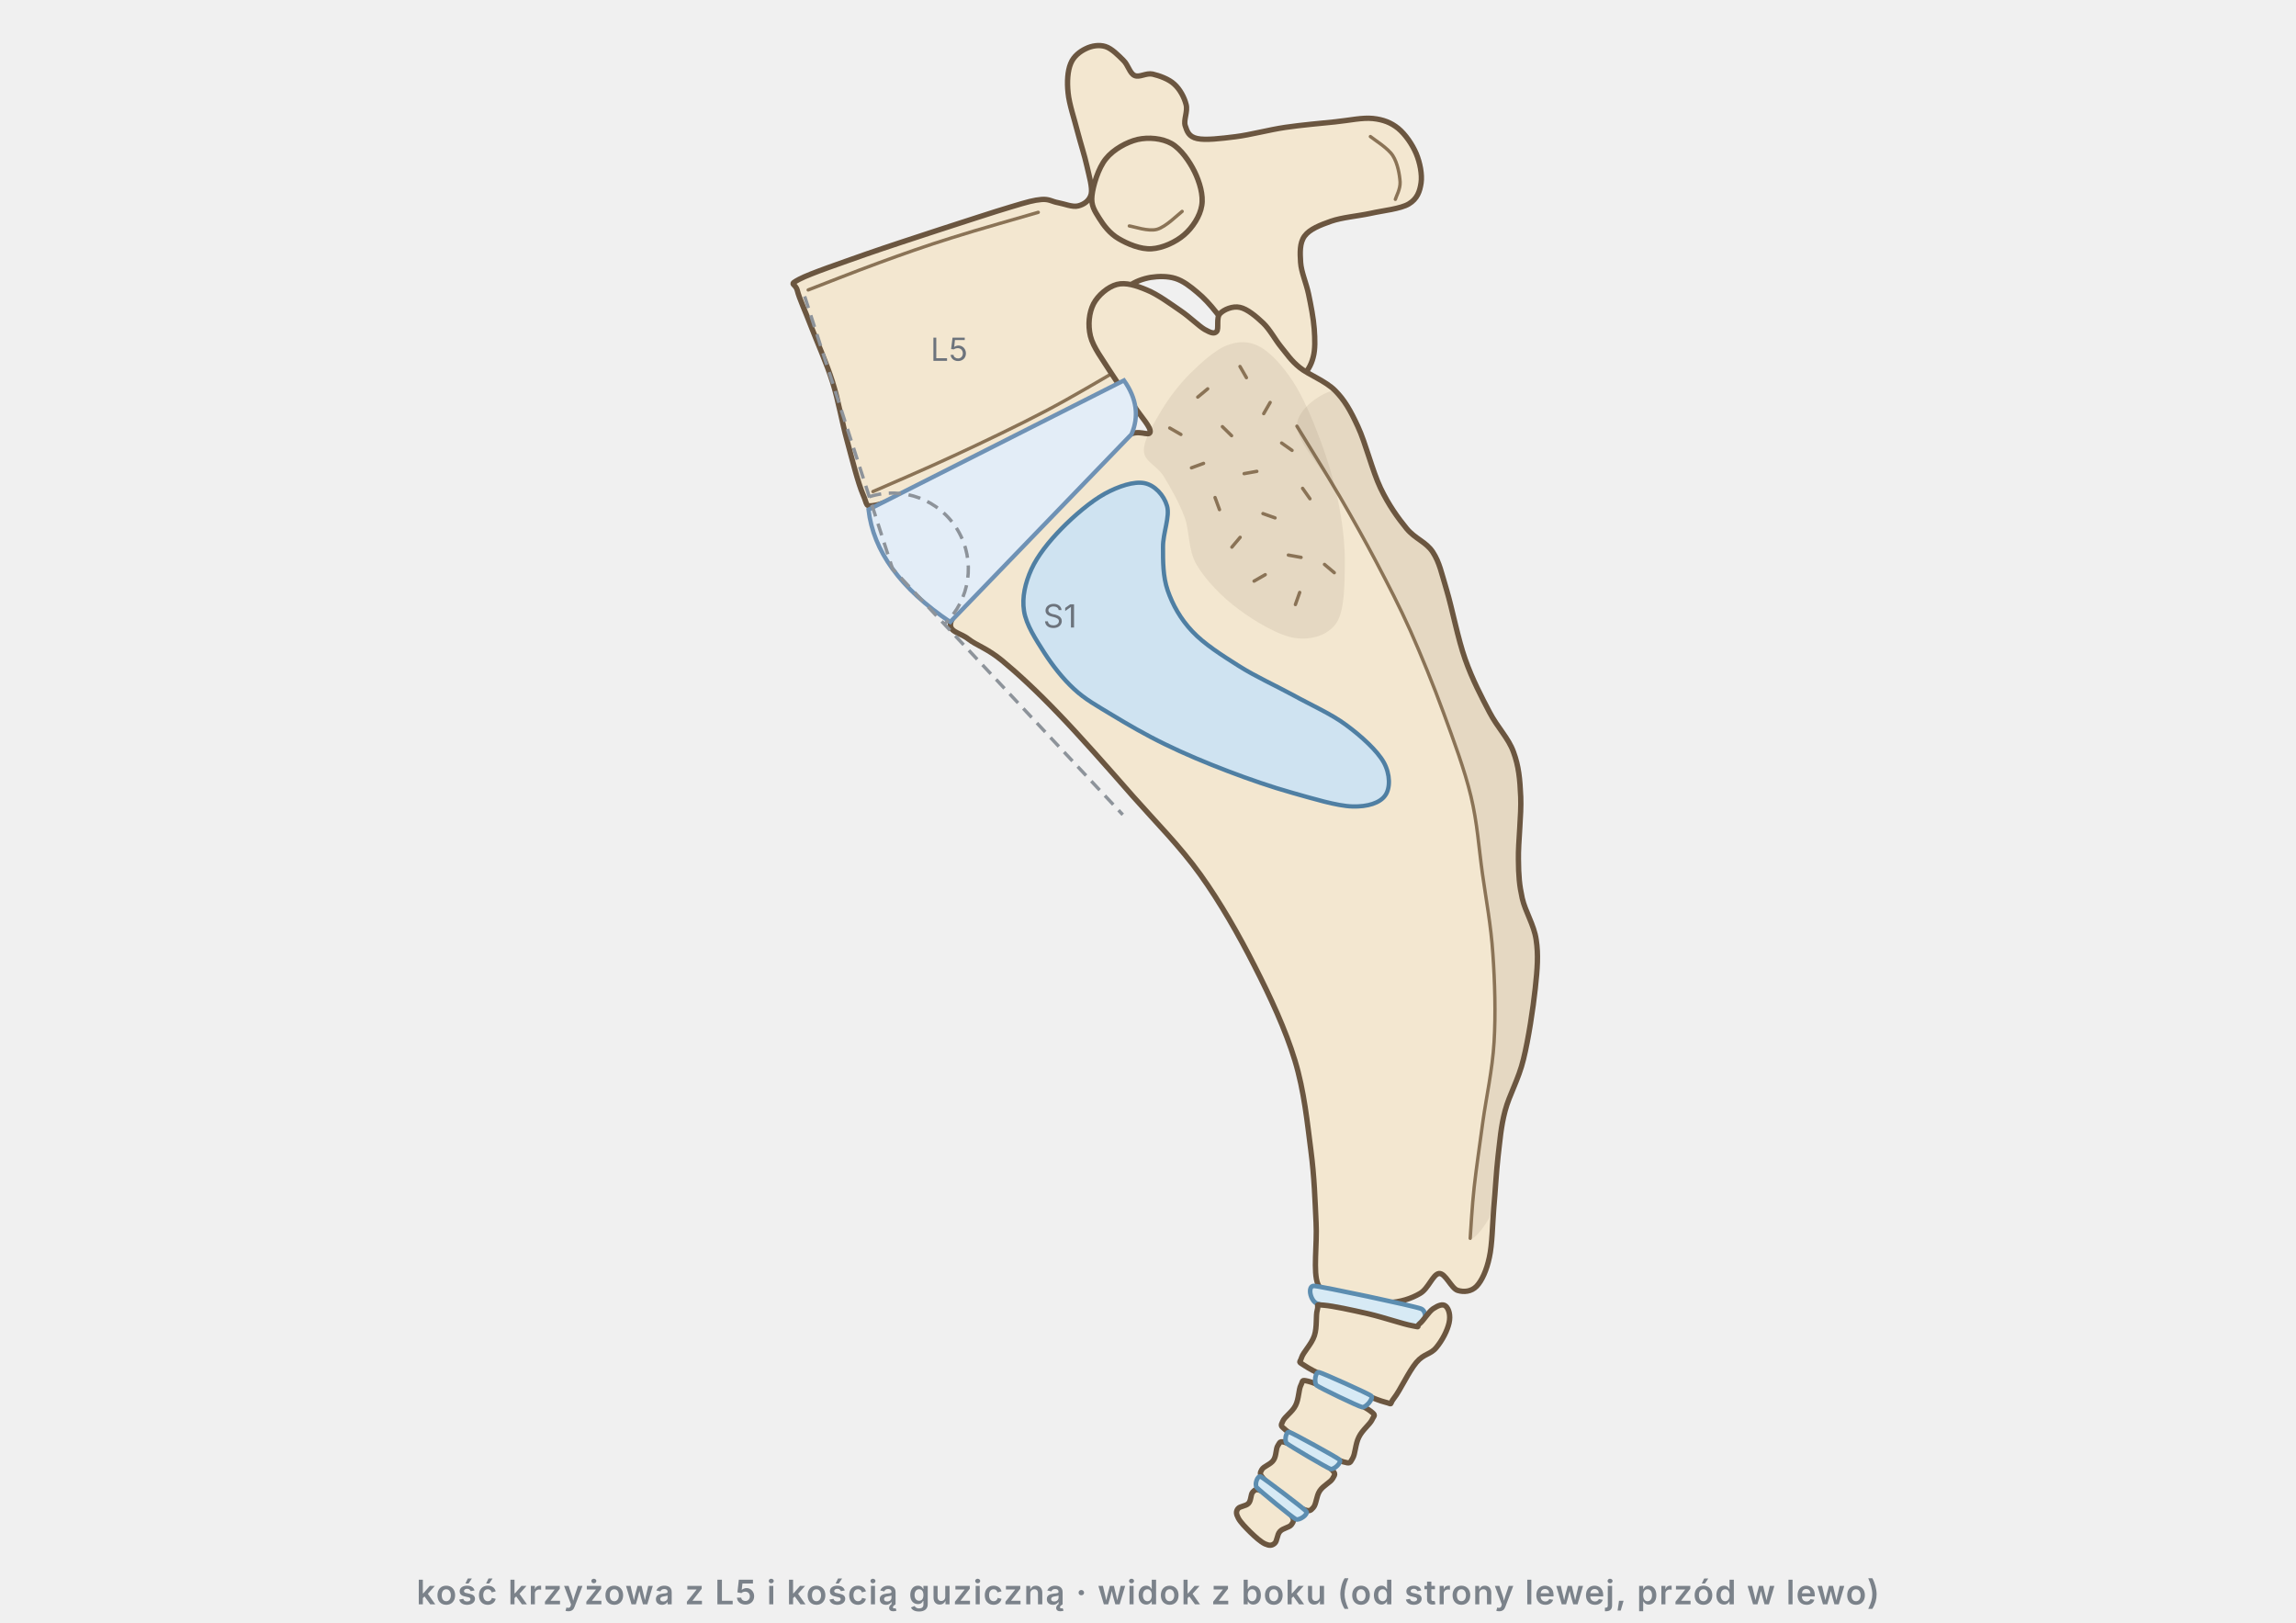
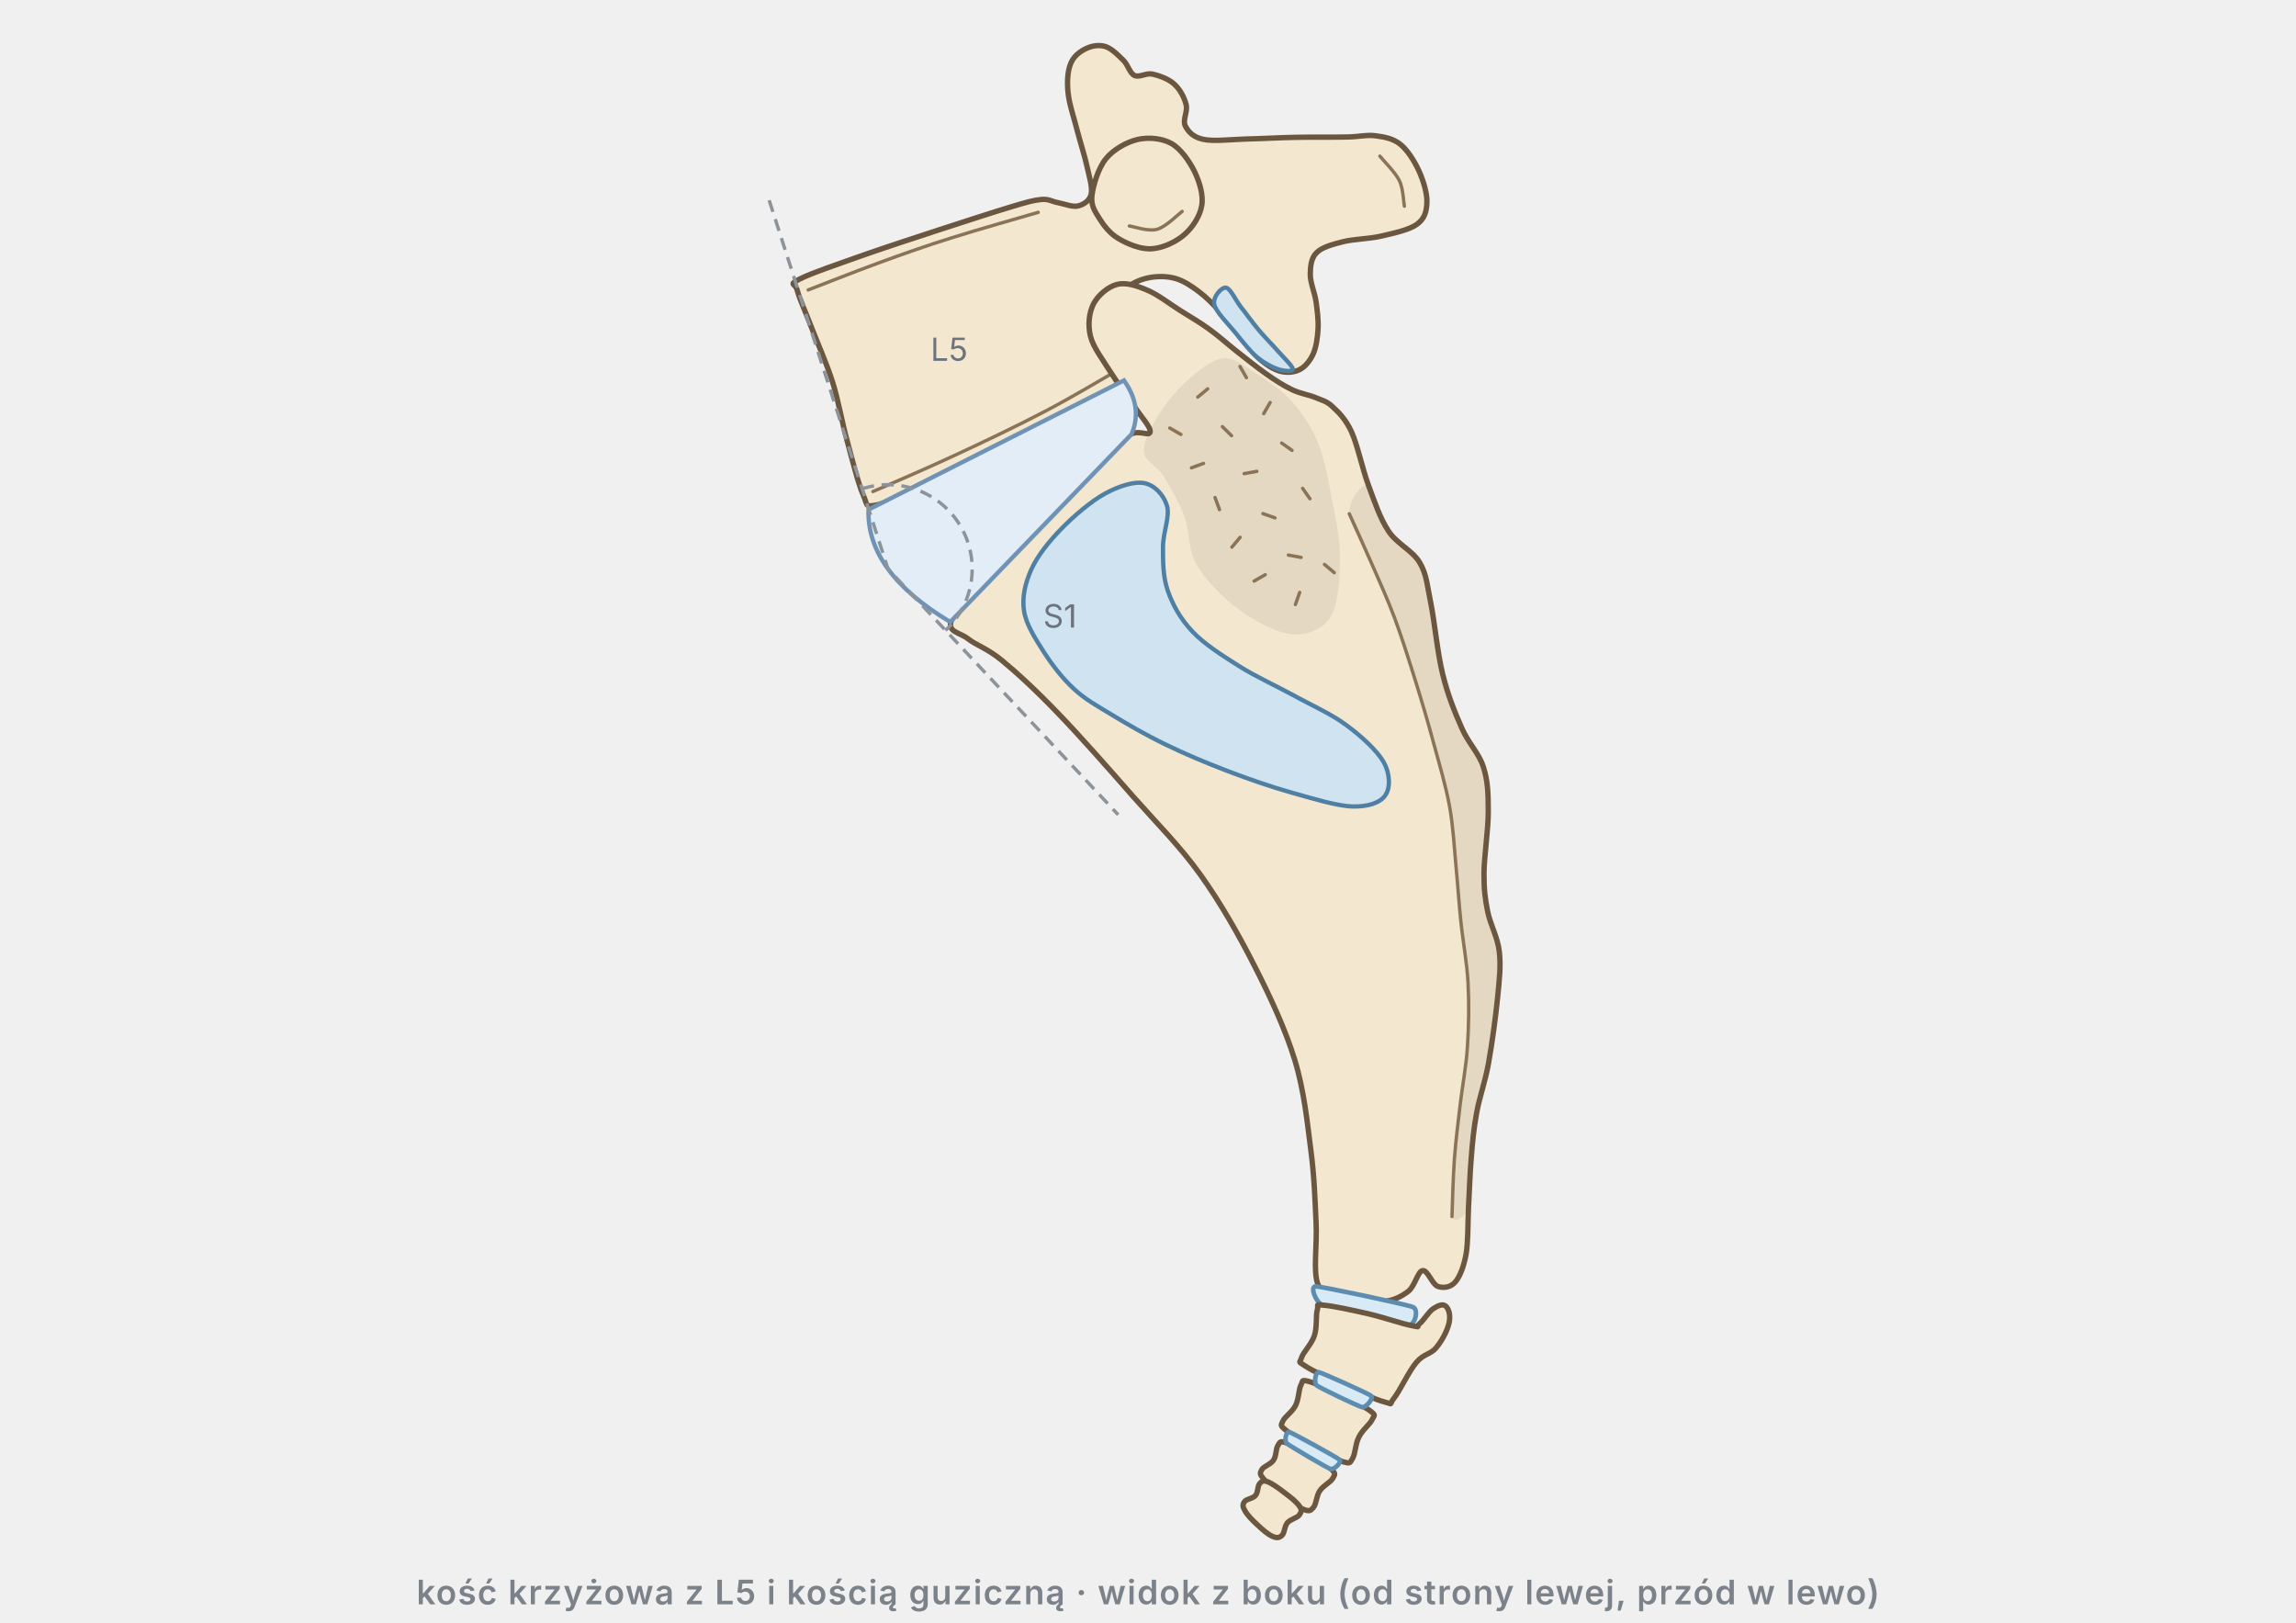
<svg xmlns="http://www.w3.org/2000/svg" viewBox="0 0 150 106" width="150mm" height="106mm">
  <style>
.bone{fill:#f3e7d0;stroke:#6b5640;stroke-width:.35;stroke-linejoin:round}
.bone2{fill:#e2cfab;stroke:#6b5640;stroke-width:.3;stroke-linejoin:round}
.bonel{fill:none;stroke:#8a7356;stroke-width:.22;stroke-linecap:round;stroke-linejoin:round}
.facet{fill:#cfe3f1;stroke:#4f7fa3;stroke-width:.28}
.cart{fill:#d7eaf5;stroke:#5c8db0;stroke-width:.3}
.annulus{fill:#e3edf7;stroke:#6f92b5;stroke-width:.28}
.nucleus{fill:#a9cbe8;stroke:#4f7fa3;stroke-width:.28}
.lig{fill:#efd28a;stroke:#a7822a;stroke-width:.28}
.ligl{fill:none;stroke:#b8902e;stroke-width:.55;stroke-linecap:round}
.capsule{fill:none;stroke:#7a6a55;stroke-width:.3;stroke-dasharray:1 .6}
.cavity{fill:#ffffff;stroke:#7a6a55;stroke-width:.22}
.muscle{fill:#eaa595;stroke:#b4553f;stroke-width:.3}
.musclel{fill:none;stroke:#c9705b;stroke-width:.2}
.tendon{fill:#f4ead6;stroke:#a89268;stroke-width:.3}
.nerve{fill:#f6d55c;stroke:#b8961c;stroke-width:.25}
.artery{fill:#e05a5a;stroke:#a82f2f;stroke-width:.25}
.vein{fill:#5b82c9;stroke:#33589b;stroke-width:.25}
.organ{fill:#f0d9e6;stroke:#a5708c;stroke-width:.28}
.hole{fill:#ffffff;stroke:#6b5640;stroke-width:.3}
.shade{fill:#6b5640;opacity:.10;stroke:none}
.arrow{fill:none;stroke:#1f6fd1;stroke-width:.7;stroke-linecap:round;marker-end:url(#ah)}
.arrow2{fill:none;stroke:#d23c3c;stroke-width:.7;stroke-linecap:round;marker-end:url(#ah2)}
.axis{fill:none;stroke:#d23c3c;stroke-width:.4;stroke-dasharray:2.2 .8 .4 .8}
.dim{fill:none;stroke:#8d939a;stroke-width:.22;stroke-dasharray:.8 .5}
.lead{fill:none;stroke:#3a3d42;stroke-width:.18;stroke-linejoin:round}
.dot{fill:#3a3d42}
.pl{font-family:Inter,sans-serif;font-weight:600;font-size:2.55px;fill:#1f2328}
.la{font-family:'TeX Gyre Pagella',serif;font-style:italic;font-size:2.45px;fill:#6b5a3c}
.note{font-family:Inter,sans-serif;font-size:2.1px;fill:#6c737c}
.notec{font-family:Inter,sans-serif;font-size:2.1px;fill:#6c737c;text-anchor:middle}
.big{font-family:Inter,sans-serif;font-weight:800;font-size:3.2px;fill:#1f2328}
.cap{font-family:Inter,sans-serif;font-size:2.2px;fill:#7b828a;letter-spacing:.08px;text-anchor:middle;font-weight:600}
</style>
  <defs>
    <marker id="ah" viewBox="0 0 10 10" refX="7" refY="5" markerWidth="4.2" markerHeight="4.2" orient="auto-start-reverse">
      <path d="M0,0 L10,5 L0,10 z" fill="#1f6fd1" />
    </marker>
    <marker id="ah2" viewBox="0 0 10 10" refX="7" refY="5" markerWidth="4.2" markerHeight="4.2" orient="auto-start-reverse">
      <path d="M0,0 L10,5 L0,10 z" fill="#d23c3c" />
    </marker>
  </defs>
  <g>
-     <path class="bone" d="M52.22,18.24 C52.96,17.85 55.05,17.15 56.56,16.61 C58.08,16.08 59.72,15.55 61.30,15.03 C62.89,14.52 64.94,13.84 66.06,13.51 C67.19,13.17 67.53,13.08 68.04,13.03 C68.55,12.99 68.72,13.17 69.12,13.24 C69.52,13.31 70.08,13.55 70.44,13.45 C70.81,13.36 71.19,13.11 71.29,12.67 C71.38,12.24 71.16,11.53 71.01,10.85 C70.86,10.17 70.60,9.38 70.39,8.58 C70.19,7.78 69.85,6.80 69.78,6.07 C69.70,5.33 69.75,4.63 69.95,4.15 C70.14,3.67 70.56,3.36 70.94,3.18 C71.32,2.99 71.81,2.91 72.22,3.04 C72.63,3.17 73.07,3.62 73.39,3.94 C73.71,4.25 73.80,4.78 74.12,4.93 C74.44,5.08 74.87,4.75 75.30,4.84 C75.73,4.94 76.36,5.16 76.72,5.50 C77.09,5.83 77.38,6.38 77.49,6.83 C77.61,7.28 77.31,7.84 77.43,8.21 C77.55,8.58 77.66,8.93 78.21,9.05 C78.76,9.17 79.76,9.05 80.72,8.93 C81.68,8.81 82.89,8.48 83.97,8.32 C85.06,8.16 86.27,8.06 87.22,7.96 C88.18,7.86 89.00,7.67 89.69,7.74 C90.37,7.81 90.88,8.01 91.35,8.39 C91.82,8.78 92.27,9.44 92.52,10.03 C92.77,10.62 92.92,11.40 92.84,11.95 C92.76,12.50 92.59,12.99 92.04,13.32 C91.49,13.65 90.37,13.75 89.53,13.94 C88.68,14.12 87.68,14.20 86.96,14.45 C86.25,14.70 85.56,14.97 85.23,15.42 C84.90,15.87 84.93,16.51 84.97,17.14 C85.01,17.77 85.34,18.49 85.49,19.21 C85.64,19.93 85.81,20.79 85.86,21.48 C85.91,22.16 85.93,22.83 85.79,23.34 C85.66,23.86 85.39,24.32 85.04,24.57 C84.70,24.82 84.19,24.94 83.71,24.85 C83.24,24.75 82.69,24.43 82.20,24.00 C81.70,23.57 81.19,22.86 80.74,22.26 C80.28,21.67 79.90,20.96 79.48,20.43 C79.06,19.90 78.66,19.46 78.21,19.09 C77.76,18.71 77.30,18.35 76.79,18.19 C76.29,18.03 75.68,18.04 75.17,18.12 C74.66,18.21 74.14,18.40 73.74,18.70 C73.33,19.00 72.94,19.45 72.74,19.92 C72.54,20.38 72.52,20.97 72.53,21.49 C72.54,22.02 72.66,22.51 72.81,23.07 C72.96,23.63 73.96,24.17 73.43,24.85 C72.90,25.52 71.09,26.32 69.64,27.12 C68.20,27.92 66.23,28.90 64.75,29.63 C63.27,30.36 62.03,30.95 60.77,31.51 C59.51,32.07 57.95,32.87 57.21,33.00 C56.48,33.13 56.70,33.01 56.38,32.30 C56.07,31.60 55.67,30.00 55.34,28.78 C55.00,27.55 54.78,26.19 54.39,24.95 C54.00,23.72 53.38,22.34 53.00,21.35 C52.62,20.35 52.22,19.50 52.09,18.98 C51.96,18.46 51.47,18.64 52.22,18.24 Z" />
+     <path class="bone" d="M52.22,18.24 C52.96,17.85 55.05,17.15 56.56,16.61 C58.08,16.08 59.72,15.55 61.30,15.03 C62.89,14.52 64.94,13.84 66.06,13.51 C67.19,13.17 67.53,13.08 68.04,13.03 C68.55,12.99 68.72,13.17 69.12,13.24 C69.52,13.31 70.08,13.55 70.44,13.45 C70.81,13.36 71.19,13.11 71.29,12.67 C71.38,12.24 71.16,11.53 71.01,10.85 C70.86,10.17 70.60,9.38 70.39,8.58 C70.19,7.78 69.85,6.80 69.78,6.07 C69.70,5.33 69.75,4.63 69.95,4.15 C70.14,3.67 70.56,3.36 70.94,3.18 C71.32,2.99 71.81,2.91 72.22,3.04 C72.63,3.17 73.07,3.62 73.39,3.94 C73.71,4.25 73.80,4.78 74.12,4.93 C74.44,5.08 74.87,4.75 75.30,4.84 C75.73,4.94 76.36,5.16 76.72,5.50 C77.09,5.83 77.38,6.38 77.49,6.83 C77.61,7.28 77.25,7.83 77.43,8.21 C77.62,8.59 77.94,8.96 78.60,9.10 C79.27,9.25 80.40,9.11 81.41,9.08 C82.42,9.06 83.57,8.99 84.66,8.97 C85.75,8.95 87.08,8.97 87.95,8.95 C88.82,8.94 89.28,8.79 89.87,8.87 C90.46,8.95 91.02,9.05 91.49,9.43 C91.96,9.81 92.41,10.53 92.70,11.16 C92.99,11.80 93.25,12.65 93.22,13.23 C93.20,13.82 93.07,14.29 92.57,14.65 C92.07,15.02 91.06,15.23 90.25,15.42 C89.44,15.61 88.44,15.61 87.74,15.79 C87.03,15.97 86.36,16.15 86.01,16.51 C85.65,16.87 85.61,17.40 85.60,17.93 C85.60,18.46 85.89,19.11 85.98,19.71 C86.06,20.30 86.14,20.91 86.11,21.48 C86.08,22.04 85.99,22.66 85.80,23.10 C85.60,23.54 85.30,23.93 84.95,24.12 C84.60,24.32 84.11,24.37 83.67,24.26 C83.23,24.15 82.76,23.85 82.30,23.46 C81.84,23.07 81.38,22.44 80.94,21.92 C80.50,21.40 80.11,20.81 79.67,20.33 C79.24,19.85 78.79,19.40 78.31,19.04 C77.83,18.68 77.32,18.34 76.79,18.19 C76.27,18.04 75.68,18.04 75.17,18.12 C74.66,18.21 74.14,18.40 73.74,18.70 C73.33,19.00 72.94,19.45 72.74,19.92 C72.54,20.38 72.52,20.97 72.53,21.49 C72.54,22.02 72.66,22.51 72.81,23.07 C72.96,23.63 73.96,24.17 73.43,24.85 C72.90,25.52 71.09,26.32 69.64,27.12 C68.20,27.92 66.23,28.90 64.75,29.63 C63.27,30.36 62.03,30.95 60.77,31.51 C59.51,32.07 57.95,32.87 57.21,33.00 C56.48,33.13 56.70,33.01 56.38,32.30 C56.07,31.60 55.67,30.00 55.34,28.78 C55.00,27.55 54.78,26.19 54.39,24.95 C54.00,23.72 53.38,22.34 53.00,21.35 C52.62,20.35 52.22,19.50 52.09,18.98 C51.96,18.46 51.47,18.64 52.22,18.24 Z" />
    <path class="bonel" d="M52.80,18.94 C53.58,18.64 55.88,17.73 57.44,17.16 C59.00,16.59 60.43,16.08 62.16,15.54 C63.89,14.99 66.89,14.15 67.83,13.87" />
    <path class="bonel" d="M57.03,32.11 C57.92,31.72 60.48,30.63 62.36,29.75 C64.24,28.88 66.54,27.78 68.29,26.86 C70.05,25.94 72.13,24.69 72.90,24.25" />
    <path class="bone" d="M71.34,12.77 C71.41,12.13 71.75,10.98 72.25,10.37 C72.74,9.76 73.61,9.28 74.32,9.11 C75.04,8.95 75.92,9.03 76.54,9.38 C77.15,9.73 77.71,10.54 78.04,11.21 C78.37,11.89 78.63,12.75 78.51,13.43 C78.40,14.12 77.91,14.87 77.36,15.34 C76.82,15.81 75.95,16.21 75.24,16.25 C74.52,16.30 73.65,15.93 73.08,15.59 C72.51,15.26 72.10,14.72 71.81,14.25 C71.52,13.78 71.26,13.42 71.34,12.77 Z" />
    <path class="bonel" d="M73.78,14.76 C74.08,14.80 75.02,15.14 75.59,14.98 C76.17,14.82 76.96,14.01 77.23,13.81" />
-     <path class="bonel" d="M89.53,8.92 C89.77,9.12 90.67,9.67 90.99,10.16 C91.31,10.66 91.44,11.41 91.47,11.89 C91.49,12.36 91.21,12.83 91.16,13.02" />
-     <path class="bone" d="M62.15,40.55 C62.44,39.82 64.01,38.39 64.98,37.31 C65.94,36.23 66.95,35.14 67.95,34.07 C68.96,33.01 70.05,31.85 71.01,30.91 C71.97,29.97 73.00,28.90 73.69,28.45 C74.38,28.00 75.06,28.54 75.14,28.23 C75.21,27.92 74.56,27.24 74.12,26.57 C73.69,25.91 73.01,25.04 72.53,24.27 C72.05,23.50 71.42,22.69 71.24,21.96 C71.06,21.22 71.15,20.42 71.44,19.85 C71.73,19.29 72.39,18.73 72.97,18.58 C73.55,18.43 74.23,18.65 74.92,18.94 C75.62,19.22 76.50,19.87 77.13,20.30 C77.76,20.73 78.31,21.29 78.70,21.52 C79.10,21.74 79.32,21.83 79.48,21.66 C79.65,21.49 79.44,20.75 79.70,20.49 C79.95,20.22 80.54,19.97 81.01,20.08 C81.48,20.18 82.07,20.67 82.52,21.10 C82.97,21.53 83.30,22.18 83.70,22.67 C84.10,23.15 84.32,23.53 84.91,24.01 C85.49,24.48 86.58,24.87 87.22,25.51 C87.85,26.15 88.22,26.80 88.71,27.86 C89.21,28.92 89.66,30.77 90.19,31.88 C90.72,32.99 91.32,33.82 91.89,34.52 C92.46,35.21 93.17,35.39 93.61,36.07 C94.05,36.75 94.17,37.42 94.52,38.58 C94.87,39.75 95.25,41.74 95.72,43.06 C96.19,44.39 96.79,45.53 97.32,46.54 C97.85,47.55 98.55,48.21 98.88,49.13 C99.22,50.05 99.30,50.89 99.35,52.05 C99.40,53.22 99.18,55.03 99.20,56.13 C99.21,57.24 99.26,57.81 99.45,58.68 C99.65,59.56 100.22,60.41 100.36,61.39 C100.51,62.37 100.44,63.27 100.30,64.56 C100.16,65.86 99.86,67.86 99.53,69.19 C99.21,70.52 98.61,71.50 98.33,72.56 C98.05,73.62 98.00,74.47 97.87,75.53 C97.75,76.59 97.69,77.82 97.59,78.92 C97.50,80.02 97.49,81.29 97.30,82.14 C97.12,82.99 96.81,83.66 96.47,84.02 C96.12,84.38 95.63,84.42 95.22,84.29 C94.81,84.15 94.43,83.16 94.02,83.19 C93.61,83.23 93.32,84.19 92.76,84.50 C92.21,84.82 91.48,85.07 90.68,85.09 C89.88,85.11 88.73,84.82 87.97,84.62 C87.21,84.42 86.43,84.68 86.10,83.89 C85.77,83.09 86.06,81.31 85.98,79.85 C85.91,78.40 85.87,76.90 85.64,75.14 C85.41,73.37 85.21,71.29 84.60,69.28 C83.99,67.27 82.99,65.12 81.96,63.10 C80.93,61.07 79.73,58.96 78.41,57.12 C77.08,55.27 75.57,53.77 74.02,52.02 C72.48,50.26 70.54,48.06 69.12,46.59 C67.70,45.11 66.46,43.97 65.48,43.16 C64.50,42.35 63.81,42.17 63.26,41.74 C62.70,41.30 61.87,41.29 62.15,40.55 Z" />
-     <path class="shade" d="M84.73,27.84 C84.78,29.00 86.65,30.93 87.52,32.42 C88.39,33.91 89.18,35.32 89.95,36.78 C90.72,38.25 91.41,39.57 92.14,41.20 C92.86,42.83 93.65,44.76 94.31,46.57 C94.97,48.37 95.68,50.27 96.10,52.02 C96.52,53.78 96.61,55.37 96.85,57.08 C97.09,58.79 97.41,60.46 97.53,62.30 C97.66,64.13 97.72,66.24 97.61,68.07 C97.50,69.90 97.10,71.67 96.88,73.25 C96.67,74.83 96.45,76.27 96.31,77.54 C96.17,78.81 95.84,80.66 96.05,80.89 C96.26,81.12 97.29,79.82 97.59,78.92 C97.89,78.03 97.75,76.59 97.87,75.53 C98.00,74.47 98.05,73.62 98.33,72.56 C98.61,71.50 99.21,70.52 99.53,69.19 C99.86,67.86 100.16,65.86 100.30,64.56 C100.44,63.27 100.51,62.37 100.36,61.39 C100.22,60.41 99.65,59.56 99.45,58.68 C99.26,57.81 99.21,57.24 99.20,56.13 C99.18,55.03 99.40,53.22 99.35,52.05 C99.30,50.89 99.22,50.05 98.88,49.13 C98.55,48.21 97.85,47.55 97.32,46.54 C96.79,45.53 96.19,44.39 95.72,43.06 C95.25,41.74 94.87,39.75 94.52,38.58 C94.17,37.42 94.05,36.75 93.61,36.07 C93.17,35.39 92.46,35.21 91.89,34.52 C91.32,33.82 90.72,32.99 90.19,31.88 C89.66,30.77 89.21,28.92 88.71,27.86 C88.22,26.80 87.88,25.51 87.22,25.51 C86.55,25.51 84.68,26.69 84.73,27.84 Z" />
-     <path class="bonel" d="M84.73,27.84 C85.19,28.61 86.65,30.93 87.52,32.42 C88.39,33.91 89.18,35.32 89.95,36.78 C90.72,38.25 91.41,39.57 92.14,41.20 C92.86,42.83 93.65,44.76 94.31,46.57 C94.97,48.37 95.68,50.27 96.10,52.02 C96.52,53.78 96.61,55.37 96.85,57.08 C97.09,58.79 97.41,60.46 97.53,62.30 C97.66,64.13 97.72,66.24 97.61,68.07 C97.50,69.90 97.10,71.67 96.88,73.25 C96.67,74.83 96.45,76.27 96.31,77.54 C96.17,78.81 96.09,80.33 96.05,80.89" />
-     <path class="shade" d="M74.73,29.46 C74.70,28.75 75.36,27.68 75.86,26.84 C76.36,26.00 77.03,25.12 77.74,24.41 C78.46,23.70 79.39,22.85 80.15,22.56 C80.92,22.27 81.61,22.26 82.33,22.66 C83.05,23.06 83.85,23.96 84.50,24.96 C85.14,25.96 85.73,27.34 86.22,28.65 C86.71,29.95 87.17,31.44 87.44,32.82 C87.72,34.20 87.88,35.63 87.86,36.94 C87.84,38.26 87.84,39.92 87.30,40.71 C86.76,41.49 85.68,41.83 84.62,41.68 C83.55,41.53 81.99,40.60 80.92,39.80 C79.84,39.01 78.77,37.90 78.18,36.90 C77.59,35.89 77.74,34.72 77.38,33.76 C77.02,32.80 76.46,31.83 76.02,31.11 C75.58,30.40 74.76,30.17 74.73,29.46 Z" />
+     <path class="facet" d="M79.33,19.89 C79.44,20.38 80.28,21.20 80.74,21.77 C81.20,22.34 81.65,22.92 82.10,23.31 C82.56,23.70 83.08,23.97 83.47,24.11 C83.87,24.24 84.45,24.31 84.46,24.12 C84.47,23.93 83.91,23.41 83.53,22.98 C83.16,22.55 82.63,22.03 82.22,21.54 C81.81,21.05 81.41,20.48 81.05,20.03 C80.70,19.57 80.37,18.81 80.08,18.79 C79.80,18.76 79.22,19.39 79.33,19.89 Z" />
+     <path class="bonel" d="M90.15,10.20 C90.36,10.47 91.15,11.25 91.42,11.79 C91.68,12.33 91.69,13.19 91.75,13.47" />
+     <path class="bone" d="M62.15,40.55 C62.44,39.82 64.01,38.39 64.98,37.31 C65.94,36.23 66.95,35.14 67.95,34.07 C68.96,33.01 70.05,31.85 71.01,30.91 C71.97,29.97 73.00,28.90 73.69,28.45 C74.38,28.00 75.06,28.54 75.14,28.23 C75.21,27.92 74.56,27.24 74.12,26.57 C73.69,25.91 73.01,25.04 72.53,24.27 C72.05,23.50 71.42,22.69 71.24,21.96 C71.06,21.22 71.15,20.42 71.44,19.85 C71.73,19.29 72.39,18.73 72.97,18.58 C73.55,18.43 74.23,18.65 74.92,18.94 C75.62,19.22 76.44,19.87 77.13,20.30 C77.81,20.73 78.41,21.07 79.01,21.51 C79.62,21.95 80.14,22.43 80.76,22.92 C81.37,23.40 82.09,23.98 82.69,24.40 C83.29,24.83 83.84,25.18 84.38,25.44 C84.92,25.71 85.49,25.78 85.94,25.97 C86.39,26.16 86.68,26.20 87.07,26.58 C87.47,26.95 87.91,27.37 88.30,28.22 C88.69,29.08 89.00,30.61 89.40,31.69 C89.80,32.77 90.15,33.84 90.71,34.69 C91.26,35.53 92.29,35.96 92.75,36.75 C93.21,37.53 93.22,38.16 93.47,39.37 C93.72,40.59 93.91,42.66 94.25,44.03 C94.58,45.39 95.05,46.55 95.50,47.56 C95.94,48.57 96.62,49.19 96.91,50.10 C97.20,51.00 97.23,51.82 97.23,52.98 C97.24,54.14 96.96,55.94 96.95,57.04 C96.95,58.13 97.02,58.69 97.19,59.54 C97.36,60.40 97.85,61.23 97.95,62.16 C98.06,63.10 97.96,63.94 97.84,65.16 C97.72,66.38 97.47,68.23 97.24,69.49 C97.01,70.74 96.65,71.68 96.47,72.70 C96.28,73.72 96.20,74.60 96.12,75.62 C96.03,76.65 96.00,77.81 95.94,78.86 C95.89,79.91 95.92,81.12 95.78,81.93 C95.63,82.75 95.37,83.41 95.06,83.76 C94.75,84.11 94.28,84.16 93.93,84.03 C93.57,83.90 93.26,82.94 92.94,83.00 C92.62,83.05 92.44,84.01 92.01,84.35 C91.58,84.68 91.03,84.97 90.36,85.02 C89.69,85.06 88.68,84.81 87.97,84.62 C87.26,84.43 86.43,84.68 86.10,83.89 C85.77,83.09 86.06,81.31 85.98,79.85 C85.91,78.40 85.87,76.90 85.64,75.14 C85.41,73.37 85.21,71.29 84.60,69.28 C83.99,67.27 82.99,65.12 81.96,63.10 C80.93,61.07 79.73,58.96 78.41,57.12 C77.08,55.27 75.57,53.77 74.02,52.02 C72.48,50.26 70.54,48.06 69.12,46.59 C67.70,45.11 66.46,43.97 65.48,43.16 C64.50,42.35 63.81,42.17 63.26,41.74 C62.70,41.30 61.87,41.29 62.15,40.55 Z" />
+     <path class="shade" d="M88.15,33.56 C88.20,34.44 89.20,35.86 89.69,36.99 C90.18,38.12 90.64,39.11 91.10,40.34 C91.56,41.57 92.01,42.99 92.44,44.37 C92.87,45.74 93.30,47.20 93.67,48.58 C94.05,49.97 94.46,51.34 94.70,52.67 C94.94,54.00 95.00,55.30 95.12,56.56 C95.24,57.81 95.31,58.93 95.44,60.20 C95.57,61.48 95.84,62.86 95.91,64.22 C95.98,65.58 95.96,67.03 95.87,68.36 C95.79,69.68 95.53,70.97 95.39,72.20 C95.25,73.42 95.11,74.47 95.02,75.68 C94.93,76.89 94.70,78.94 94.86,79.47 C95.01,80.00 95.73,79.50 95.94,78.86 C96.15,78.22 96.03,76.65 96.12,75.62 C96.20,74.60 96.28,73.72 96.47,72.70 C96.65,71.68 97.01,70.74 97.24,69.49 C97.47,68.23 97.72,66.38 97.84,65.16 C97.96,63.94 98.06,63.10 97.95,62.16 C97.85,61.23 97.36,60.40 97.19,59.54 C97.02,58.69 96.95,58.13 96.95,57.04 C96.96,55.94 97.24,54.14 97.23,52.98 C97.23,51.82 97.20,51.00 96.91,50.10 C96.62,49.19 95.94,48.57 95.50,47.56 C95.05,46.55 94.58,45.39 94.25,44.03 C93.91,42.66 93.72,40.59 93.47,39.37 C93.22,38.16 93.21,37.53 92.75,36.75 C92.29,35.96 91.26,35.53 90.71,34.69 C90.15,33.84 89.83,31.88 89.40,31.69 C88.98,31.50 88.10,32.68 88.15,33.56 Z" />
+     <path class="bonel" d="M88.15,33.56 C88.41,34.13 89.20,35.86 89.69,36.99 C90.18,38.12 90.64,39.11 91.10,40.34 C91.56,41.57 92.01,42.99 92.44,44.37 C92.87,45.74 93.30,47.20 93.67,48.58 C94.05,49.97 94.46,51.34 94.70,52.67 C94.94,54.00 95.00,55.30 95.12,56.56 C95.24,57.81 95.31,58.93 95.44,60.20 C95.57,61.48 95.84,62.86 95.91,64.22 C95.98,65.58 95.96,67.03 95.87,68.36 C95.79,69.68 95.53,70.97 95.39,72.20 C95.25,73.42 95.11,74.47 95.02,75.68 C94.93,76.89 94.88,78.84 94.86,79.47" />
+     <path class="shade" d="M74.73,29.46 C74.70,28.75 75.33,27.66 75.86,26.84 C76.39,26.02 77.23,25.12 77.91,24.55 C78.60,23.98 79.30,23.44 79.97,23.40 C80.63,23.36 81.19,23.86 81.91,24.31 C82.62,24.76 83.59,25.34 84.28,26.09 C84.97,26.84 85.60,27.72 86.05,28.79 C86.51,29.86 86.75,31.24 87.00,32.52 C87.25,33.79 87.55,35.14 87.54,36.43 C87.53,37.73 87.45,39.46 86.93,40.30 C86.40,41.13 85.39,41.51 84.39,41.43 C83.39,41.35 81.95,40.56 80.92,39.80 C79.88,39.05 78.77,37.90 78.18,36.90 C77.59,35.89 77.74,34.72 77.38,33.76 C77.02,32.80 76.46,31.83 76.02,31.11 C75.58,30.40 74.76,30.17 74.73,29.46 Z" />
    <path class="bonel" d="M76.42,27.96 L77.15,28.38" />
    <path class="bonel" d="M78.25,25.94 L78.90,25.40" />
    <path class="bonel" d="M81.01,23.94 L81.43,24.67" />
    <path class="bonel" d="M77.84,30.56 L78.63,30.27" />
    <path class="bonel" d="M79.86,27.87 L80.46,28.46" />
    <path class="bonel" d="M82.56,27.02 L82.98,26.29" />
    <path class="bonel" d="M79.38,32.50 L79.67,33.29" />
    <path class="bonel" d="M81.28,30.94 L82.11,30.79" />
    <path class="bonel" d="M83.73,28.94 L84.41,29.42" />
    <path class="bonel" d="M80.48,35.74 L81.02,35.10" />
    <path class="bonel" d="M82.51,33.55 L83.30,33.83" />
    <path class="bonel" d="M85.10,31.90 L85.58,32.58" />
    <path class="bonel" d="M81.93,37.96 L82.66,37.54" />
    <path class="bonel" d="M84.17,36.26 L85.00,36.41" />
    <path class="bonel" d="M84.63,39.49 L84.91,38.70" />
    <path class="bonel" d="M86.53,36.87 L87.17,37.41" />
    <path class="facet" d="M70.17,45.01 C69.43,44.33 68.77,43.48 68.22,42.63 C67.68,41.78 67.04,40.82 66.90,39.91 C66.76,39.01 66.98,38.08 67.38,37.19 C67.79,36.29 68.54,35.36 69.34,34.54 C70.14,33.72 71.27,32.75 72.18,32.25 C73.08,31.76 74.08,31.43 74.76,31.56 C75.44,31.69 76.04,32.35 76.24,33.04 C76.45,33.74 75.97,34.82 75.98,35.74 C75.98,36.66 75.97,37.66 76.29,38.58 C76.61,39.50 77.12,40.43 77.90,41.25 C78.67,42.07 79.84,42.81 80.93,43.50 C82.02,44.19 83.27,44.75 84.45,45.39 C85.62,46.04 86.97,46.63 87.96,47.37 C88.95,48.10 89.98,49.04 90.41,49.81 C90.83,50.58 90.84,51.50 90.49,51.97 C90.15,52.45 89.36,52.71 88.35,52.68 C87.34,52.65 85.79,52.17 84.43,51.79 C83.07,51.41 81.60,50.90 80.21,50.37 C78.82,49.84 77.36,49.23 76.10,48.61 C74.84,48.00 73.64,47.30 72.65,46.70 C71.66,46.10 70.90,45.69 70.17,45.01 Z" />
-     <path class="annulus" d="M62.08,40.63 Q57.21,37.36 56.74,33.29 L73.43,24.85 Q74.68,26.61 73.92,28.37 Z" />
-     <path class="cart" d="M85.85,84.00 C86.30,84.02 92.39,85.31 92.84,85.49 C93.30,85.67 93.14,86.73 92.69,86.70 C92.24,86.68 86.50,85.34 86.05,85.16 C85.59,84.98 85.40,83.98 85.85,84.00 Z" />
+     <path class="annulus" d="M62.08,40.63 Q56.61,37.36 56.74,33.29 L73.43,24.85 Q74.68,26.61 73.92,28.37 Z" />
+     <path class="cart" d="M85.96,84.03 C86.35,84.03 91.90,85.21 92.31,85.38 C92.71,85.55 92.44,86.56 92.05,86.55 C91.65,86.55 86.78,85.40 86.37,85.23 C85.96,85.07 85.56,84.02 85.96,84.03 Z" />
    <path class="bone" d="M86.48,85.26 C87.09,85.31 88.33,85.58 89.39,85.82 C90.45,86.07 91.65,86.49 92.26,86.60 C92.88,86.72 92.49,86.68 92.74,86.47 C93.00,86.27 93.32,85.70 93.63,85.49 C93.95,85.28 94.26,85.15 94.45,85.32 C94.65,85.49 94.78,85.92 94.67,86.41 C94.56,86.91 94.23,87.55 93.84,88.02 C93.45,88.50 93.04,88.40 92.53,89.00 C92.02,89.61 91.46,90.85 91.08,91.32 C90.70,91.80 91.08,91.74 90.48,91.59 C89.89,91.44 88.79,90.94 87.83,90.51 C86.88,90.08 85.78,89.57 85.27,89.23 C84.76,88.90 84.92,89.06 85.03,88.69 C85.14,88.33 85.68,87.82 85.87,87.25 C86.06,86.68 85.95,85.93 86.06,85.57 C86.17,85.20 85.87,85.21 86.48,85.26 Z" />
    <path class="bone" d="M85.47,90.23 C85.94,90.35 86.81,90.75 87.55,91.11 C88.30,91.47 89.16,91.89 89.54,92.18 C89.92,92.48 89.78,92.43 89.64,92.74 C89.50,93.04 89.01,93.40 88.78,93.87 C88.54,94.33 88.55,94.98 88.36,95.28 C88.18,95.58 88.22,95.62 87.75,95.49 C87.29,95.35 86.51,94.93 85.82,94.55 C85.13,94.17 84.37,93.73 84.00,93.42 C83.63,93.11 83.68,93.14 83.80,92.85 C83.92,92.55 84.42,92.25 84.64,91.81 C84.86,91.38 84.84,90.76 84.99,90.48 C85.14,90.19 85.00,90.12 85.47,90.23 Z" />
    <path class="bone" d="M83.98,94.23 C84.36,94.35 84.99,94.70 85.55,95.03 C86.11,95.35 86.74,95.73 87.02,96.01 C87.29,96.30 87.20,96.33 87.06,96.59 C86.91,96.84 86.45,97.04 86.22,97.39 C85.99,97.74 86.00,98.26 85.80,98.48 C85.61,98.70 85.54,98.74 85.17,98.60 C84.80,98.45 84.27,98.05 83.79,97.68 C83.31,97.32 82.79,96.90 82.54,96.59 C82.29,96.29 82.31,96.23 82.43,96.01 C82.55,95.78 83.01,95.67 83.20,95.38 C83.40,95.09 83.34,94.63 83.49,94.42 C83.63,94.21 83.60,94.12 83.98,94.23 Z" />
-     <path class="bone" d="M82.36,97.37 C82.65,97.48 83.07,97.81 83.45,98.12 C83.82,98.42 84.24,98.76 84.40,99.04 C84.57,99.31 84.50,99.42 84.36,99.61 C84.21,99.79 83.82,99.82 83.62,100.04 C83.42,100.26 83.45,100.67 83.27,100.82 C83.09,100.97 82.93,100.98 82.64,100.85 C82.35,100.71 82.01,100.40 81.69,100.09 C81.38,99.78 81.05,99.45 80.90,99.17 C80.75,98.89 80.75,98.73 80.87,98.56 C81.00,98.38 81.39,98.40 81.57,98.20 C81.75,98.00 81.70,97.63 81.84,97.47 C81.98,97.32 82.06,97.25 82.36,97.37 Z" />
+     <path class="bone" d="M82.81,96.79 C83.10,96.90 83.54,97.21 83.92,97.51 C84.31,97.80 84.73,98.13 84.90,98.40 C85.08,98.66 85.02,98.77 84.88,98.97 C84.73,99.17 84.32,99.23 84.11,99.47 C83.90,99.72 83.93,100.15 83.74,100.31 C83.56,100.47 83.40,100.48 83.11,100.35 C82.82,100.22 82.47,99.91 82.15,99.61 C81.82,99.31 81.50,98.98 81.34,98.70 C81.18,98.43 81.17,98.28 81.30,98.10 C81.42,97.91 81.83,97.91 82.02,97.69 C82.20,97.48 82.15,97.08 82.29,96.92 C82.44,96.75 82.51,96.69 82.81,96.79 Z" />
    <path class="cart" d="M86.17,89.64 C86.41,89.69 89.39,91.03 89.58,91.18 C89.77,91.33 89.23,91.97 88.99,91.92 C88.76,91.88 86.20,90.65 86.02,90.50 C85.83,90.34 85.93,89.59 86.17,89.64 Z" />
    <path class="cart" d="M84.24,93.55 C84.47,93.62 87.33,95.19 87.51,95.35 C87.69,95.51 87.15,96.03 86.92,95.96 C86.69,95.88 84.25,94.45 84.07,94.29 C83.89,94.13 84.01,93.48 84.24,93.55 Z" />
-     <path class="cart" d="M82.37,96.46 C82.58,96.57 85.19,98.54 85.34,98.73 C85.49,98.92 84.87,99.35 84.66,99.24 C84.44,99.14 82.25,97.34 82.10,97.16 C81.95,96.97 82.15,96.36 82.37,96.46 Z" />
-     <path class="dim" d="M52.57,19.36 L58.31,37.16 L73.35,53.22" />
-     <path class="dim" d="M56.79,32.45 A4.95,4.95 0 0 1 61.70,40.77" />
+     <path class="dim" d="M50.25,13.08 L58.01,37.16 L73.05,53.22" />
+     <path class="dim" d="M56.32,31.93 A5.50,5.50 0 0 1 61.77,41.18" />
    <text x="62.01" y="23.57" class="notec" text-anchor="start">L5</text>
    <text x="69.25" y="40.99" class="notec" text-anchor="start">S1</text>
  </g>
  <g />
  <text x="75.00" y="104.80" class="cap">kość krzyżowa z L5 i kością guziczną · widok z boku (od strony lewej, przód w lewo)</text>
</svg>
